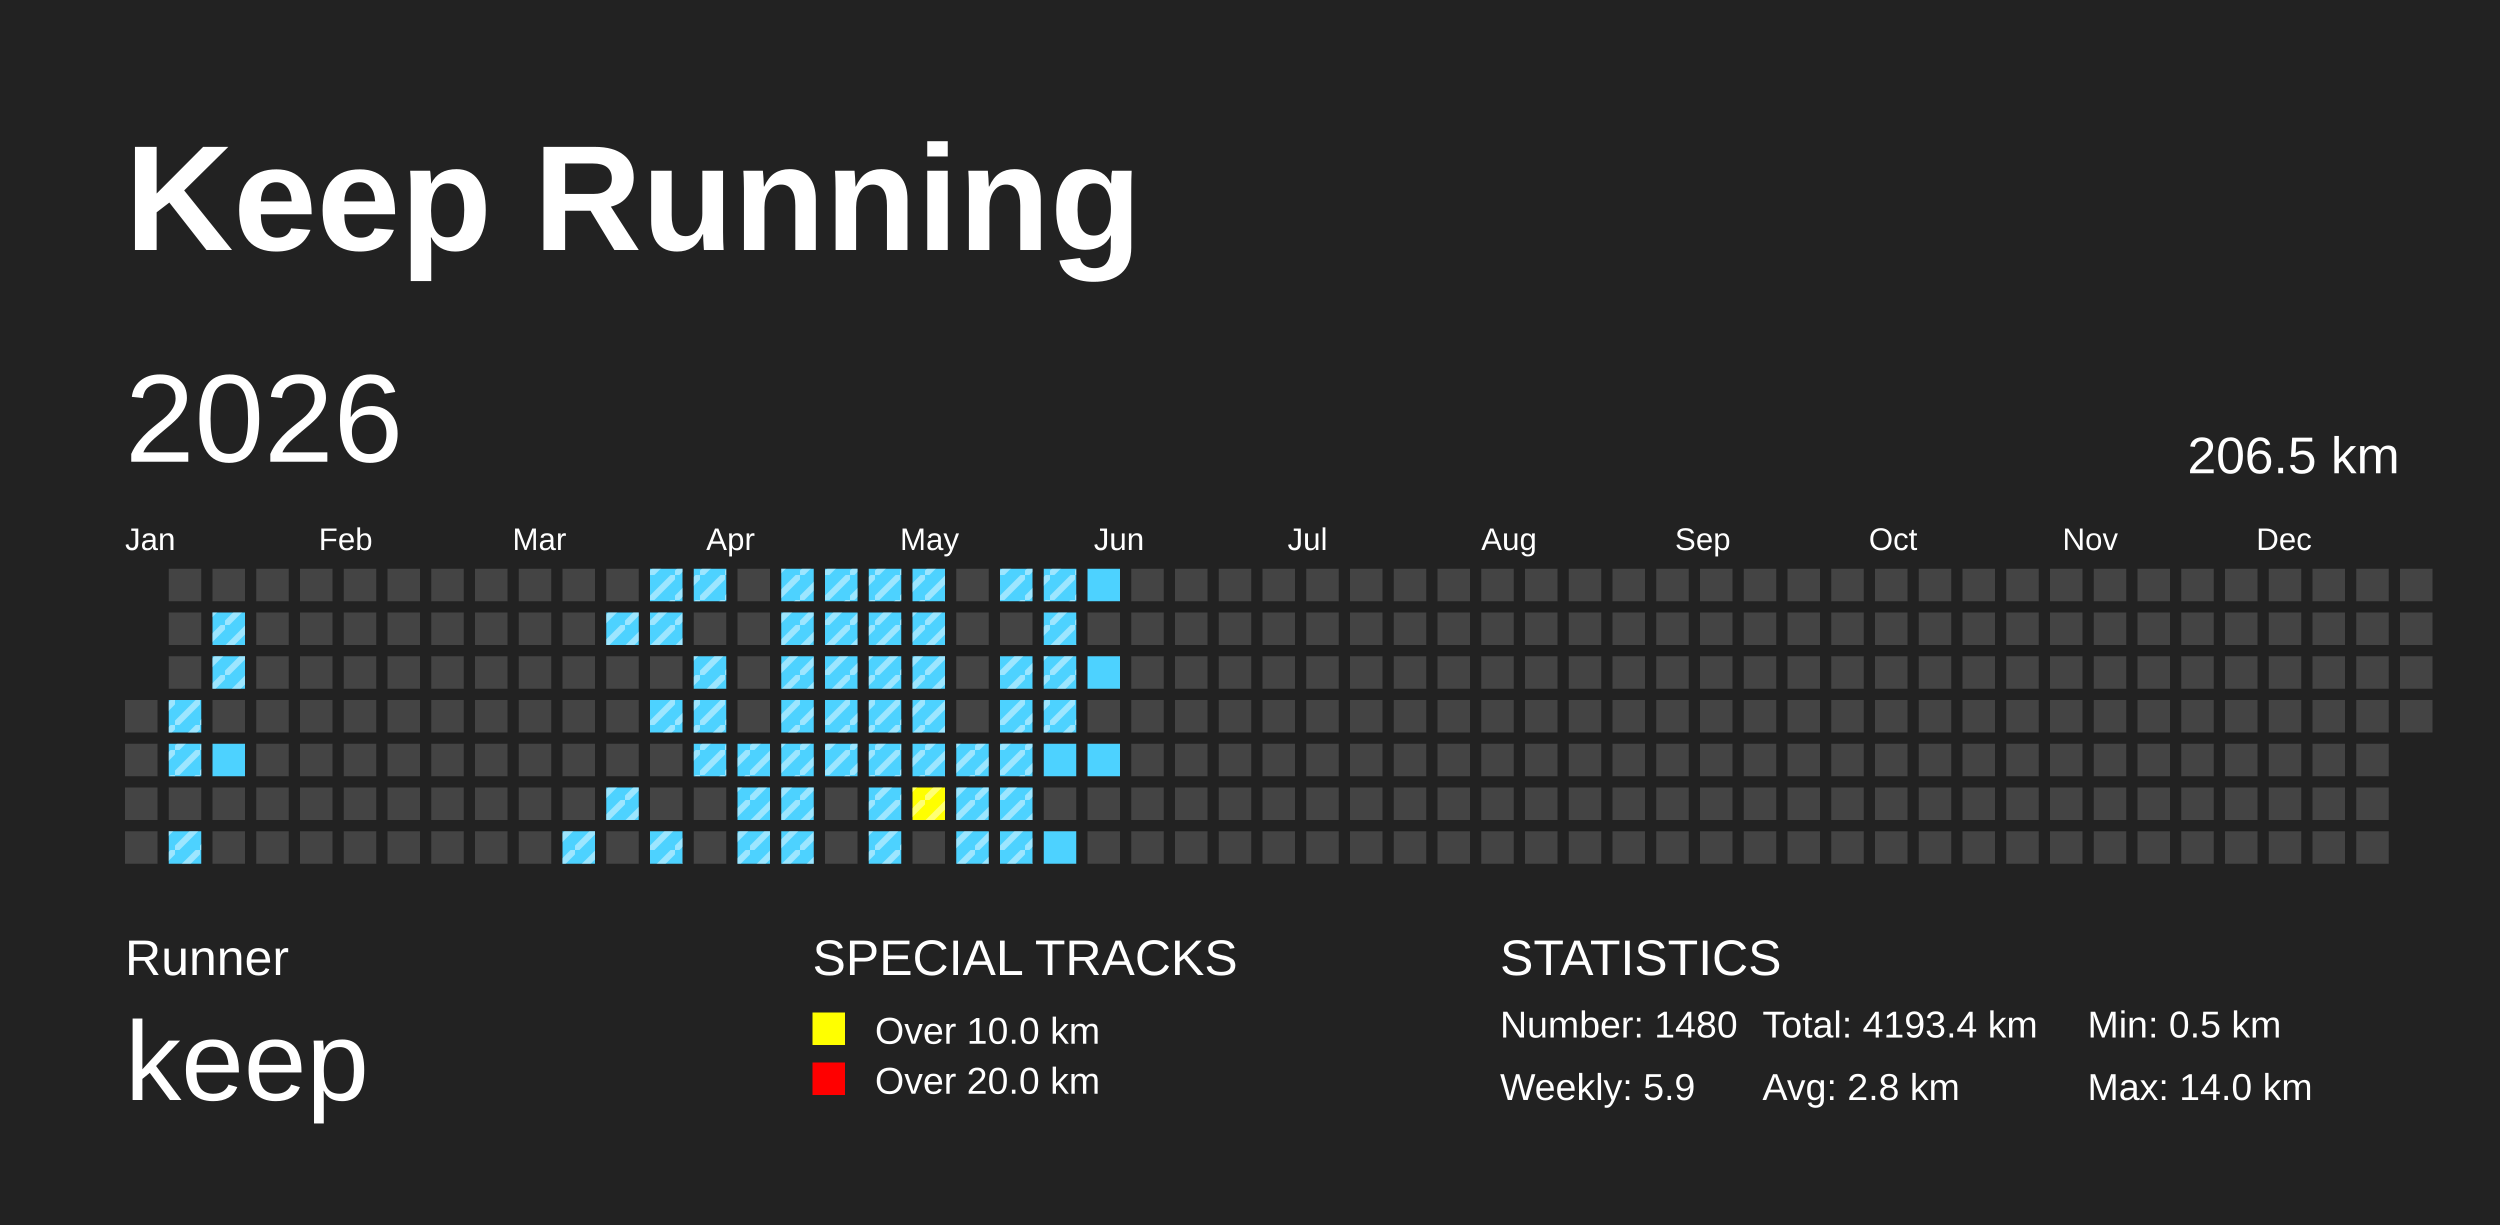
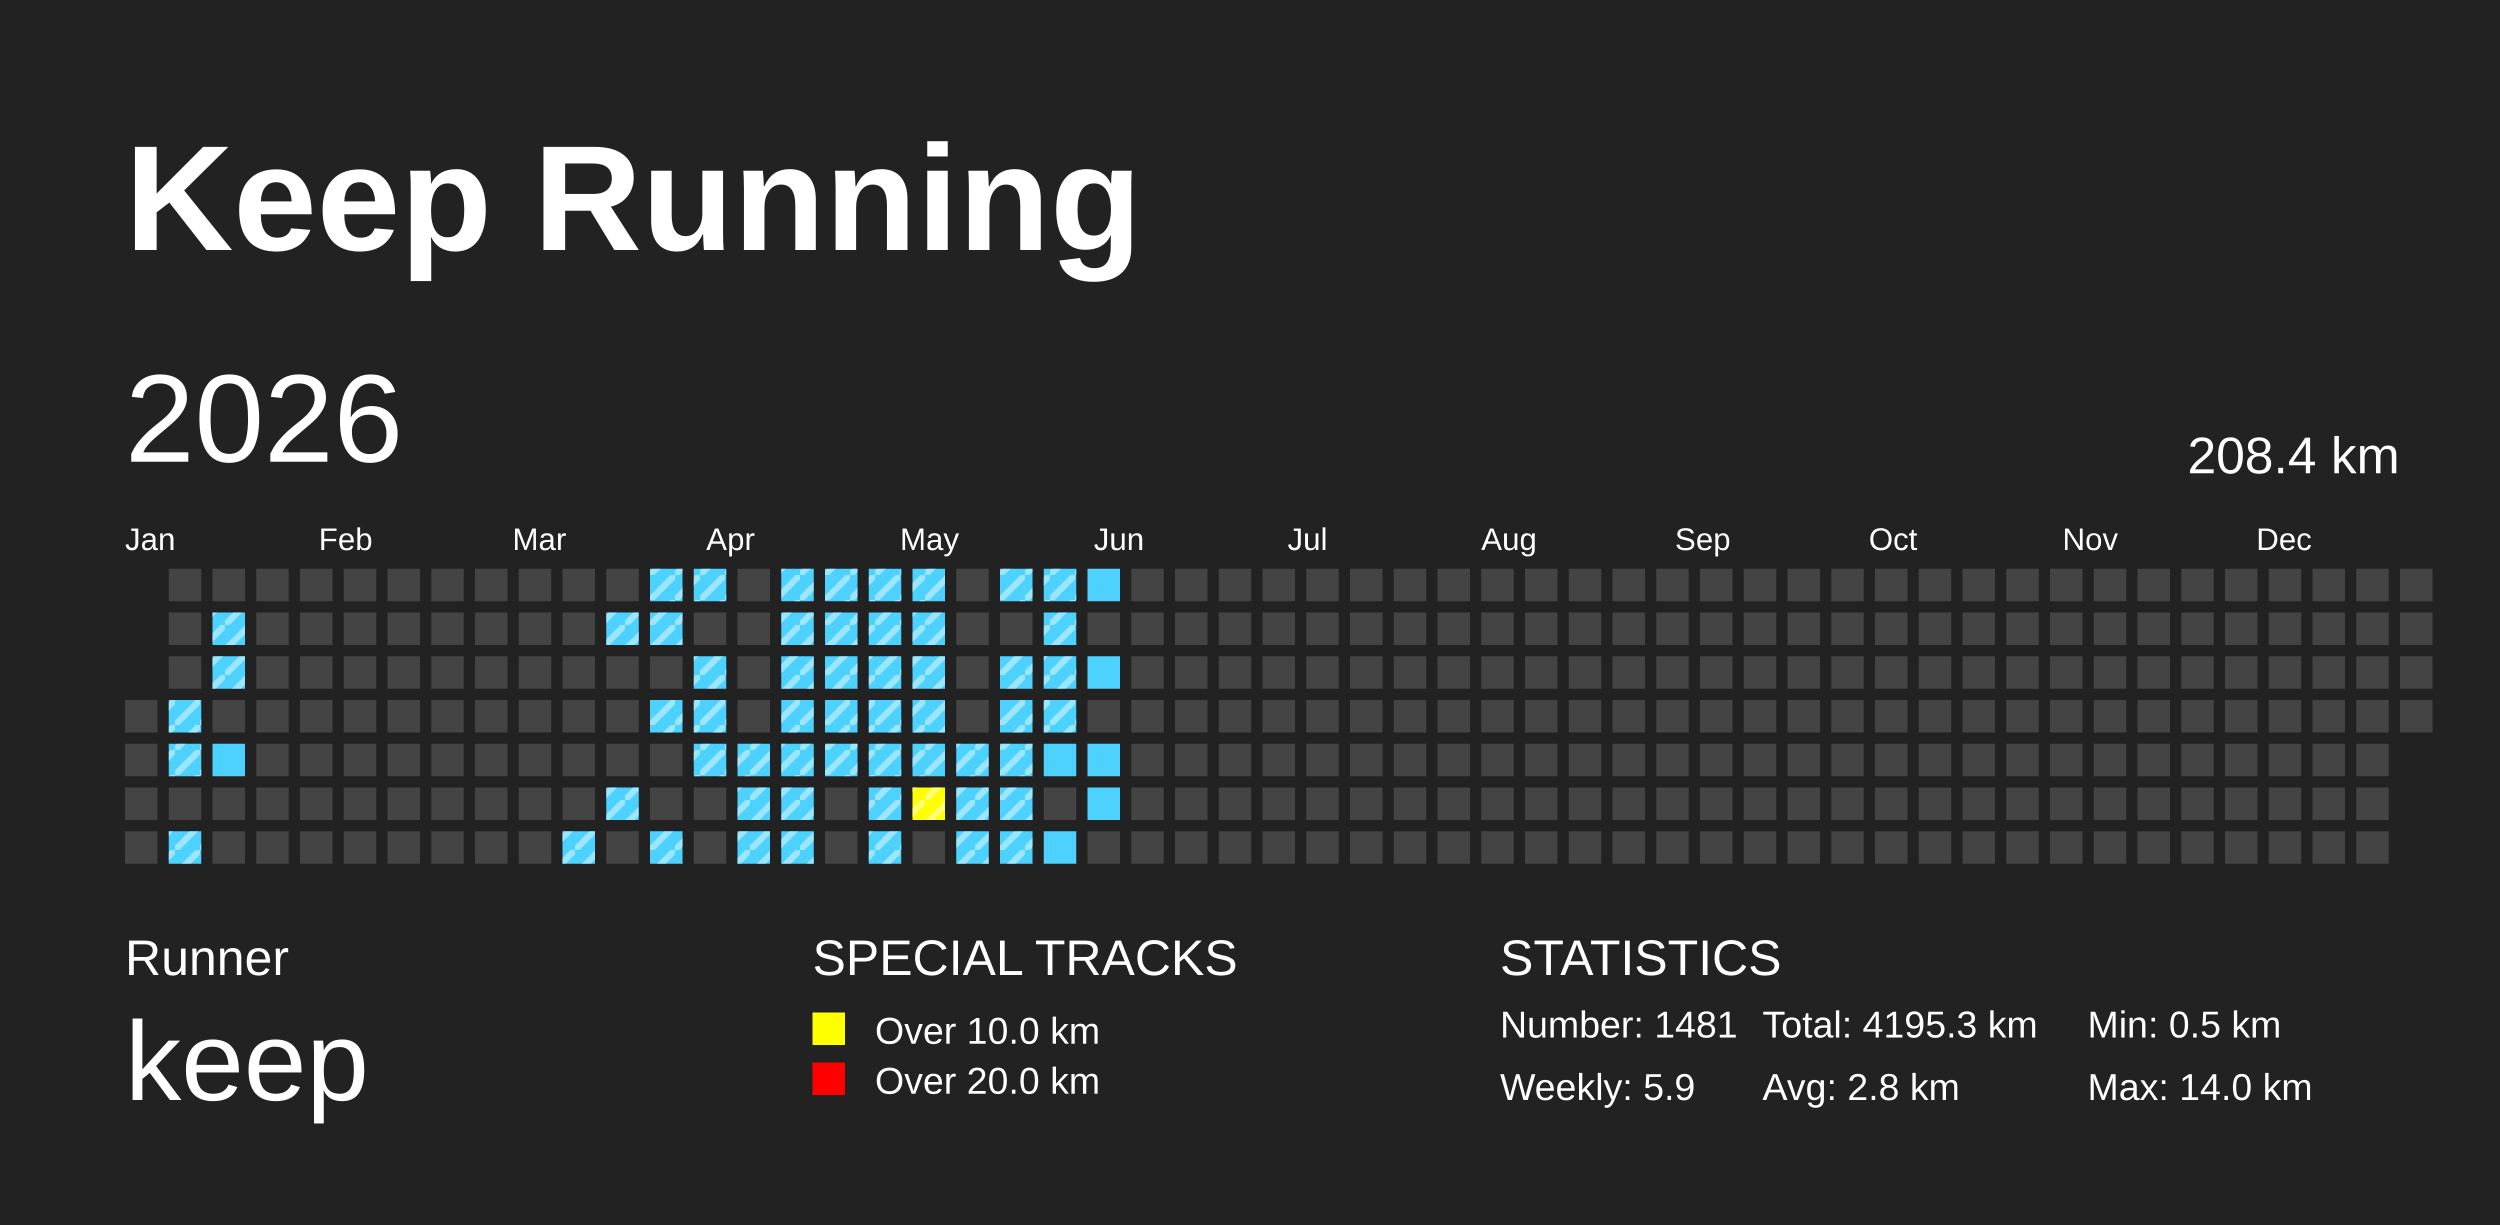
<svg xmlns="http://www.w3.org/2000/svg" baseProfile="full" height="98mm" version="1.1" viewBox="0,0,200,98" width="200mm">
  <defs>
    <pattern height="2" id="indoor-stripe" patternUnits="userSpaceOnUse" width="2">
      <line stroke="white" stroke-opacity="0.45" stroke-width="0.5" x1="0" x2="2" y1="2" y2="0" />
    </pattern>
  </defs>
  <rect fill="#222222" height="98" width="200" x="0" y="0" />
  <text fill="#FFFFFF" style="font-size:12px; font-family:Arial; font-weight:bold;" x="10" y="20">Keep Running</text>
  <text fill="#FFFFFF" style="font-size:4px; font-family:Arial" x="10" y="78">Runner</text>
  <text fill="#FFFFFF" style="font-size:9px; font-family:Arial" x="10" y="88">keep</text>
  <text fill="#FFFFFF" style="font-size:4px; font-family:Arial" x="65" y="78">SPECIAL TRACKS</text>
  <rect fill="yellow" height="2.6" width="2.6" x="65" y="81" />
  <text fill="#FFFFFF" style="font-size:3px; font-family:Arial" x="70" y="83.5">Over 10.0 km</text>
  <rect fill="red" height="2.6" width="2.6" x="65" y="85" />
  <text fill="#FFFFFF" style="font-size:3px; font-family:Arial" x="70" y="87.5">Over 20.0 km</text>
  <text fill="#FFFFFF" style="font-size:4px; font-family:Arial" x="120" y="78">STATISTICS</text>
-   <text fill="#FFFFFF" style="font-size:3px; font-family:Arial" x="120" y="83">Number: 1480</text>
+   <text fill="#FFFFFF" style="font-size:3px; font-family:Arial" x="120" y="83">Number: 1481</text>
  <text fill="#FFFFFF" style="font-size:3px; font-family:Arial" x="120" y="88">Weekly: 5.9</text>
-   <text fill="#FFFFFF" style="font-size:3px; font-family:Arial" x="141" y="83">Total: 4193.4 km</text>
+   <text fill="#FFFFFF" style="font-size:3px; font-family:Arial" x="141" y="83">Total: 4195.3 km</text>
  <text fill="#FFFFFF" style="font-size:3px; font-family:Arial" x="141" y="88">Avg: 2.8 km</text>
  <text fill="#FFFFFF" style="font-size:3px; font-family:Arial" x="167" y="83">Min: 0.5 km</text>
  <text fill="#FFFFFF" style="font-size:3px; font-family:Arial" x="167" y="88">Max: 14.0 km</text>
  <text dominant-baseline="hanging" fill="#FFFFFF" style="font-size:10.0px; font-family:Arial;" x="10" y="30">2026</text>
-   <text dominant-baseline="hanging" fill="#FFFFFF" style="font-size:4.125px; font-family:Arial;" x="175" y="35">206.5 km</text>
+   <text dominant-baseline="hanging" fill="#FFFFFF" style="font-size:4.125px; font-family:Arial;" x="175" y="35">208.4 km</text>
  <text fill="#FFFFFF" style="font-size:2.5px; font-family:Arial" x="10.0" y="44">Jan</text>
  <text fill="#FFFFFF" style="font-size:2.5px; font-family:Arial" x="25.5" y="44">Feb</text>
  <text fill="#FFFFFF" style="font-size:2.5px; font-family:Arial" x="41.0" y="44">Mar</text>
  <text fill="#FFFFFF" style="font-size:2.5px; font-family:Arial" x="56.5" y="44">Apr</text>
  <text fill="#FFFFFF" style="font-size:2.5px; font-family:Arial" x="72.0" y="44">May</text>
  <text fill="#FFFFFF" style="font-size:2.5px; font-family:Arial" x="87.5" y="44">Jun</text>
  <text fill="#FFFFFF" style="font-size:2.5px; font-family:Arial" x="103.0" y="44">Jul</text>
  <text fill="#FFFFFF" style="font-size:2.5px; font-family:Arial" x="118.5" y="44">Aug</text>
  <text fill="#FFFFFF" style="font-size:2.5px; font-family:Arial" x="134.0" y="44">Sep</text>
  <text fill="#FFFFFF" style="font-size:2.5px; font-family:Arial" x="149.5" y="44">Oct</text>
  <text fill="#FFFFFF" style="font-size:2.5px; font-family:Arial" x="165.0" y="44">Nov</text>
  <text fill="#FFFFFF" style="font-size:2.5px; font-family:Arial" x="180.5" y="44">Dec</text>
  <rect fill="#444444" height="2.6" width="2.6" x="10.0" y="56.0" />
  <rect fill="#444444" height="2.6" width="2.6" x="10.0" y="59.5" />
  <rect fill="#444444" height="2.6" width="2.6" x="10.0" y="63.0" />
  <rect fill="#444444" height="2.6" width="2.6" x="10.0" y="66.5" />
  <rect fill="#444444" height="2.6" width="2.6" x="13.5" y="45.5" />
  <rect fill="#444444" height="2.6" width="2.6" x="13.5" y="49.0" />
  <rect fill="#444444" height="2.6" width="2.6" x="13.5" y="52.5" />
  <rect fill="#4DD2FF" height="2.6" width="2.6" x="13.5" y="56.0" />
  <rect fill="url(#indoor-stripe)" height="2.6" style="pointer-events: none;" width="2.6" x="13.5" y="56.0" />
  <rect fill="#4DD2FF" height="2.6" width="2.6" x="13.5" y="59.5" />
  <rect fill="url(#indoor-stripe)" height="2.6" style="pointer-events: none;" width="2.6" x="13.5" y="59.5" />
  <rect fill="#444444" height="2.6" width="2.6" x="13.5" y="63.0" />
  <rect fill="#4DD2FF" height="2.6" width="2.6" x="13.5" y="66.5" />
  <rect fill="url(#indoor-stripe)" height="2.6" style="pointer-events: none;" width="2.6" x="13.5" y="66.5" />
  <rect fill="#444444" height="2.6" width="2.6" x="17.0" y="45.5" />
  <rect fill="#4DD2FF" height="2.6" width="2.6" x="17.0" y="49.0" />
  <rect fill="url(#indoor-stripe)" height="2.6" style="pointer-events: none;" width="2.6" x="17.0" y="49.0" />
  <rect fill="#4DD2FF" height="2.6" width="2.6" x="17.0" y="52.5" />
  <rect fill="url(#indoor-stripe)" height="2.6" style="pointer-events: none;" width="2.6" x="17.0" y="52.5" />
  <rect fill="#444444" height="2.6" width="2.6" x="17.0" y="56.0" />
  <rect fill="#4DD2FF" height="2.6" width="2.6" x="17.0" y="59.5" />
  <rect fill="#444444" height="2.6" width="2.6" x="17.0" y="63.0" />
  <rect fill="#444444" height="2.6" width="2.6" x="17.0" y="66.5" />
  <rect fill="#444444" height="2.6" width="2.6" x="20.5" y="45.5" />
  <rect fill="#444444" height="2.6" width="2.6" x="20.5" y="49.0" />
  <rect fill="#444444" height="2.6" width="2.6" x="20.5" y="52.5" />
  <rect fill="#444444" height="2.6" width="2.6" x="20.5" y="56.0" />
  <rect fill="#444444" height="2.6" width="2.6" x="20.5" y="59.5" />
  <rect fill="#444444" height="2.6" width="2.6" x="20.5" y="63.0" />
  <rect fill="#444444" height="2.6" width="2.6" x="20.5" y="66.5" />
  <rect fill="#444444" height="2.6" width="2.6" x="24.0" y="45.5" />
  <rect fill="#444444" height="2.6" width="2.6" x="24.0" y="49.0" />
  <rect fill="#444444" height="2.6" width="2.6" x="24.0" y="52.5" />
  <rect fill="#444444" height="2.6" width="2.6" x="24.0" y="56.0" />
  <rect fill="#444444" height="2.6" width="2.6" x="24.0" y="59.5" />
  <rect fill="#444444" height="2.6" width="2.6" x="24.0" y="63.0" />
  <rect fill="#444444" height="2.6" width="2.6" x="24.0" y="66.5" />
  <rect fill="#444444" height="2.6" width="2.6" x="27.5" y="45.5" />
  <rect fill="#444444" height="2.6" width="2.6" x="27.5" y="49.0" />
  <rect fill="#444444" height="2.6" width="2.6" x="27.5" y="52.5" />
  <rect fill="#444444" height="2.6" width="2.6" x="27.5" y="56.0" />
  <rect fill="#444444" height="2.6" width="2.6" x="27.5" y="59.5" />
  <rect fill="#444444" height="2.6" width="2.6" x="27.5" y="63.0" />
  <rect fill="#444444" height="2.6" width="2.6" x="27.5" y="66.5" />
  <rect fill="#444444" height="2.6" width="2.6" x="31.0" y="45.5" />
  <rect fill="#444444" height="2.6" width="2.6" x="31.0" y="49.0" />
  <rect fill="#444444" height="2.6" width="2.6" x="31.0" y="52.5" />
  <rect fill="#444444" height="2.6" width="2.6" x="31.0" y="56.0" />
  <rect fill="#444444" height="2.6" width="2.6" x="31.0" y="59.5" />
  <rect fill="#444444" height="2.6" width="2.6" x="31.0" y="63.0" />
  <rect fill="#444444" height="2.6" width="2.6" x="31.0" y="66.5" />
  <rect fill="#444444" height="2.6" width="2.6" x="34.5" y="45.5" />
  <rect fill="#444444" height="2.6" width="2.6" x="34.5" y="49.0" />
  <rect fill="#444444" height="2.6" width="2.6" x="34.5" y="52.5" />
  <rect fill="#444444" height="2.6" width="2.6" x="34.5" y="56.0" />
  <rect fill="#444444" height="2.6" width="2.6" x="34.5" y="59.5" />
  <rect fill="#444444" height="2.6" width="2.6" x="34.5" y="63.0" />
  <rect fill="#444444" height="2.6" width="2.6" x="34.5" y="66.5" />
  <rect fill="#444444" height="2.6" width="2.6" x="38.0" y="45.5" />
  <rect fill="#444444" height="2.6" width="2.6" x="38.0" y="49.0" />
  <rect fill="#444444" height="2.6" width="2.6" x="38.0" y="52.5" />
  <rect fill="#444444" height="2.6" width="2.6" x="38.0" y="56.0" />
  <rect fill="#444444" height="2.6" width="2.6" x="38.0" y="59.5" />
  <rect fill="#444444" height="2.6" width="2.6" x="38.0" y="63.0" />
  <rect fill="#444444" height="2.6" width="2.6" x="38.0" y="66.5" />
  <rect fill="#444444" height="2.6" width="2.6" x="41.5" y="45.5" />
  <rect fill="#444444" height="2.6" width="2.6" x="41.5" y="49.0" />
  <rect fill="#444444" height="2.6" width="2.6" x="41.5" y="52.5" />
  <rect fill="#444444" height="2.6" width="2.6" x="41.5" y="56.0" />
  <rect fill="#444444" height="2.6" width="2.6" x="41.5" y="59.5" />
  <rect fill="#444444" height="2.6" width="2.6" x="41.5" y="63.0" />
  <rect fill="#444444" height="2.6" width="2.6" x="41.5" y="66.5" />
  <rect fill="#444444" height="2.6" width="2.6" x="45.0" y="45.5" />
  <rect fill="#444444" height="2.6" width="2.6" x="45.0" y="49.0" />
  <rect fill="#444444" height="2.6" width="2.6" x="45.0" y="52.5" />
  <rect fill="#444444" height="2.6" width="2.6" x="45.0" y="56.0" />
  <rect fill="#444444" height="2.6" width="2.6" x="45.0" y="59.5" />
  <rect fill="#444444" height="2.6" width="2.6" x="45.0" y="63.0" />
  <rect fill="#4DD2FF" height="2.6" width="2.6" x="45.0" y="66.5" />
  <rect fill="url(#indoor-stripe)" height="2.6" style="pointer-events: none;" width="2.6" x="45.0" y="66.5" />
  <rect fill="#444444" height="2.6" width="2.6" x="48.5" y="45.5" />
  <rect fill="#4DD2FF" height="2.6" width="2.6" x="48.5" y="49.0" />
  <rect fill="url(#indoor-stripe)" height="2.6" style="pointer-events: none;" width="2.6" x="48.5" y="49.0" />
  <rect fill="#444444" height="2.6" width="2.6" x="48.5" y="52.5" />
  <rect fill="#444444" height="2.6" width="2.6" x="48.5" y="56.0" />
  <rect fill="#444444" height="2.6" width="2.6" x="48.5" y="59.5" />
  <rect fill="#4DD2FF" height="2.6" width="2.6" x="48.5" y="63.0" />
  <rect fill="url(#indoor-stripe)" height="2.6" style="pointer-events: none;" width="2.6" x="48.5" y="63.0" />
  <rect fill="#444444" height="2.6" width="2.6" x="48.5" y="66.5" />
  <rect fill="#4DD2FF" height="2.6" width="2.6" x="52.0" y="45.5" />
  <rect fill="url(#indoor-stripe)" height="2.6" style="pointer-events: none;" width="2.6" x="52.0" y="45.5" />
  <rect fill="#4DD2FF" height="2.6" width="2.6" x="52.0" y="49.0" />
  <rect fill="url(#indoor-stripe)" height="2.6" style="pointer-events: none;" width="2.6" x="52.0" y="49.0" />
  <rect fill="#444444" height="2.6" width="2.6" x="52.0" y="52.5" />
  <rect fill="#4DD2FF" height="2.6" width="2.6" x="52.0" y="56.0" />
  <rect fill="url(#indoor-stripe)" height="2.6" style="pointer-events: none;" width="2.6" x="52.0" y="56.0" />
  <rect fill="#444444" height="2.6" width="2.6" x="52.0" y="59.5" />
  <rect fill="#444444" height="2.6" width="2.6" x="52.0" y="63.0" />
  <rect fill="#4DD2FF" height="2.6" width="2.6" x="52.0" y="66.5" />
  <rect fill="url(#indoor-stripe)" height="2.6" style="pointer-events: none;" width="2.6" x="52.0" y="66.5" />
  <rect fill="#4DD2FF" height="2.6" width="2.6" x="55.5" y="45.5" />
  <rect fill="url(#indoor-stripe)" height="2.6" style="pointer-events: none;" width="2.6" x="55.5" y="45.5" />
  <rect fill="#444444" height="2.6" width="2.6" x="55.5" y="49.0" />
  <rect fill="#4DD2FF" height="2.6" width="2.6" x="55.5" y="52.5" />
  <rect fill="url(#indoor-stripe)" height="2.6" style="pointer-events: none;" width="2.6" x="55.5" y="52.5" />
  <rect fill="#4DD2FF" height="2.6" width="2.6" x="55.5" y="56.0" />
  <rect fill="url(#indoor-stripe)" height="2.6" style="pointer-events: none;" width="2.6" x="55.5" y="56.0" />
  <rect fill="#4DD2FF" height="2.6" width="2.6" x="55.5" y="59.5" />
  <rect fill="url(#indoor-stripe)" height="2.6" style="pointer-events: none;" width="2.6" x="55.5" y="59.5" />
  <rect fill="#444444" height="2.6" width="2.6" x="55.5" y="63.0" />
  <rect fill="#444444" height="2.6" width="2.6" x="55.5" y="66.5" />
  <rect fill="#444444" height="2.6" width="2.6" x="59.0" y="45.5" />
  <rect fill="#444444" height="2.6" width="2.6" x="59.0" y="49.0" />
  <rect fill="#444444" height="2.6" width="2.6" x="59.0" y="52.5" />
  <rect fill="#444444" height="2.6" width="2.6" x="59.0" y="56.0" />
  <rect fill="#4DD2FF" height="2.6" width="2.6" x="59.0" y="59.5" />
  <rect fill="url(#indoor-stripe)" height="2.6" style="pointer-events: none;" width="2.6" x="59.0" y="59.5" />
  <rect fill="#4DD2FF" height="2.6" width="2.6" x="59.0" y="63.0" />
  <rect fill="url(#indoor-stripe)" height="2.6" style="pointer-events: none;" width="2.6" x="59.0" y="63.0" />
  <rect fill="#4DD2FF" height="2.6" width="2.6" x="59.0" y="66.5" />
  <rect fill="url(#indoor-stripe)" height="2.6" style="pointer-events: none;" width="2.6" x="59.0" y="66.5" />
  <rect fill="#4DD2FF" height="2.6" width="2.6" x="62.5" y="45.5" />
  <rect fill="url(#indoor-stripe)" height="2.6" style="pointer-events: none;" width="2.6" x="62.5" y="45.5" />
  <rect fill="#4DD2FF" height="2.6" width="2.6" x="62.5" y="49.0" />
  <rect fill="url(#indoor-stripe)" height="2.6" style="pointer-events: none;" width="2.6" x="62.5" y="49.0" />
  <rect fill="#4DD2FF" height="2.6" width="2.6" x="62.5" y="52.5" />
  <rect fill="url(#indoor-stripe)" height="2.6" style="pointer-events: none;" width="2.6" x="62.5" y="52.5" />
  <rect fill="#4DD2FF" height="2.6" width="2.6" x="62.5" y="56.0" />
  <rect fill="url(#indoor-stripe)" height="2.6" style="pointer-events: none;" width="2.6" x="62.5" y="56.0" />
  <rect fill="#4DD2FF" height="2.6" width="2.6" x="62.5" y="59.5" />
  <rect fill="url(#indoor-stripe)" height="2.6" style="pointer-events: none;" width="2.6" x="62.5" y="59.5" />
  <rect fill="#4DD2FF" height="2.6" width="2.6" x="62.5" y="63.0" />
  <rect fill="url(#indoor-stripe)" height="2.6" style="pointer-events: none;" width="2.6" x="62.5" y="63.0" />
  <rect fill="#4DD2FF" height="2.6" width="2.6" x="62.5" y="66.5" />
  <rect fill="url(#indoor-stripe)" height="2.6" style="pointer-events: none;" width="2.6" x="62.5" y="66.5" />
  <rect fill="#4DD2FF" height="2.6" width="2.6" x="66.0" y="45.5" />
  <rect fill="url(#indoor-stripe)" height="2.6" style="pointer-events: none;" width="2.6" x="66.0" y="45.5" />
  <rect fill="#4DD2FF" height="2.6" width="2.6" x="66.0" y="49.0" />
  <rect fill="url(#indoor-stripe)" height="2.6" style="pointer-events: none;" width="2.6" x="66.0" y="49.0" />
  <rect fill="#4DD2FF" height="2.6" width="2.6" x="66.0" y="52.5" />
  <rect fill="url(#indoor-stripe)" height="2.6" style="pointer-events: none;" width="2.6" x="66.0" y="52.5" />
  <rect fill="#4DD2FF" height="2.6" width="2.6" x="66.0" y="56.0" />
  <rect fill="url(#indoor-stripe)" height="2.6" style="pointer-events: none;" width="2.6" x="66.0" y="56.0" />
  <rect fill="#4DD2FF" height="2.6" width="2.6" x="66.0" y="59.5" />
  <rect fill="url(#indoor-stripe)" height="2.6" style="pointer-events: none;" width="2.6" x="66.0" y="59.5" />
  <rect fill="#444444" height="2.6" width="2.6" x="66.0" y="63.0" />
  <rect fill="#444444" height="2.6" width="2.6" x="66.0" y="66.5" />
  <rect fill="#4DD2FF" height="2.6" width="2.6" x="69.5" y="45.5" />
  <rect fill="url(#indoor-stripe)" height="2.6" style="pointer-events: none;" width="2.6" x="69.5" y="45.5" />
  <rect fill="#4DD2FF" height="2.6" width="2.6" x="69.5" y="49.0" />
  <rect fill="url(#indoor-stripe)" height="2.6" style="pointer-events: none;" width="2.6" x="69.5" y="49.0" />
  <rect fill="#4DD2FF" height="2.6" width="2.6" x="69.5" y="52.5" />
  <rect fill="url(#indoor-stripe)" height="2.6" style="pointer-events: none;" width="2.6" x="69.5" y="52.5" />
  <rect fill="#4DD2FF" height="2.6" width="2.6" x="69.5" y="56.0" />
  <rect fill="url(#indoor-stripe)" height="2.6" style="pointer-events: none;" width="2.6" x="69.5" y="56.0" />
  <rect fill="#4DD2FF" height="2.6" width="2.6" x="69.5" y="59.5" />
  <rect fill="url(#indoor-stripe)" height="2.6" style="pointer-events: none;" width="2.6" x="69.5" y="59.5" />
  <rect fill="#4DD2FF" height="2.6" width="2.6" x="69.5" y="63.0" />
  <rect fill="url(#indoor-stripe)" height="2.6" style="pointer-events: none;" width="2.6" x="69.5" y="63.0" />
  <rect fill="#4DD2FF" height="2.6" width="2.6" x="69.5" y="66.5" />
  <rect fill="url(#indoor-stripe)" height="2.6" style="pointer-events: none;" width="2.6" x="69.5" y="66.5" />
  <rect fill="#4DD2FF" height="2.6" width="2.6" x="73.0" y="45.5" />
  <rect fill="url(#indoor-stripe)" height="2.6" style="pointer-events: none;" width="2.6" x="73.0" y="45.5" />
  <rect fill="#4DD2FF" height="2.6" width="2.6" x="73.0" y="49.0" />
  <rect fill="url(#indoor-stripe)" height="2.6" style="pointer-events: none;" width="2.6" x="73.0" y="49.0" />
  <rect fill="#4DD2FF" height="2.6" width="2.6" x="73.0" y="52.5" />
  <rect fill="url(#indoor-stripe)" height="2.6" style="pointer-events: none;" width="2.6" x="73.0" y="52.5" />
  <rect fill="#4DD2FF" height="2.6" width="2.6" x="73.0" y="56.0" />
  <rect fill="url(#indoor-stripe)" height="2.6" style="pointer-events: none;" width="2.6" x="73.0" y="56.0" />
  <rect fill="#4DD2FF" height="2.6" width="2.6" x="73.0" y="59.5" />
  <rect fill="url(#indoor-stripe)" height="2.6" style="pointer-events: none;" width="2.6" x="73.0" y="59.5" />
  <rect fill="yellow" height="2.6" width="2.6" x="73.0" y="63.0" />
  <rect fill="url(#indoor-stripe)" height="2.6" style="pointer-events: none;" width="2.6" x="73.0" y="63.0" />
  <rect fill="#444444" height="2.6" width="2.6" x="73.0" y="66.5" />
  <rect fill="#444444" height="2.6" width="2.6" x="76.5" y="45.5" />
  <rect fill="#444444" height="2.6" width="2.6" x="76.5" y="49.0" />
  <rect fill="#444444" height="2.6" width="2.6" x="76.5" y="52.5" />
  <rect fill="#444444" height="2.6" width="2.6" x="76.5" y="56.0" />
  <rect fill="#4DD2FF" height="2.6" width="2.6" x="76.5" y="59.5" />
  <rect fill="url(#indoor-stripe)" height="2.6" style="pointer-events: none;" width="2.6" x="76.5" y="59.5" />
  <rect fill="#4DD2FF" height="2.6" width="2.6" x="76.5" y="63.0" />
  <rect fill="url(#indoor-stripe)" height="2.6" style="pointer-events: none;" width="2.6" x="76.5" y="63.0" />
  <rect fill="#4DD2FF" height="2.6" width="2.6" x="76.5" y="66.5" />
  <rect fill="url(#indoor-stripe)" height="2.6" style="pointer-events: none;" width="2.6" x="76.5" y="66.5" />
  <rect fill="#4DD2FF" height="2.6" width="2.6" x="80.0" y="45.5" />
  <rect fill="url(#indoor-stripe)" height="2.6" style="pointer-events: none;" width="2.6" x="80.0" y="45.5" />
  <rect fill="#444444" height="2.6" width="2.6" x="80.0" y="49.0" />
  <rect fill="#4DD2FF" height="2.6" width="2.6" x="80.0" y="52.5" />
  <rect fill="url(#indoor-stripe)" height="2.6" style="pointer-events: none;" width="2.6" x="80.0" y="52.5" />
  <rect fill="#4DD2FF" height="2.6" width="2.6" x="80.0" y="56.0" />
  <rect fill="url(#indoor-stripe)" height="2.6" style="pointer-events: none;" width="2.6" x="80.0" y="56.0" />
  <rect fill="#4DD2FF" height="2.6" width="2.6" x="80.0" y="59.5" />
  <rect fill="url(#indoor-stripe)" height="2.6" style="pointer-events: none;" width="2.6" x="80.0" y="59.5" />
  <rect fill="#4DD2FF" height="2.6" width="2.6" x="80.0" y="63.0" />
  <rect fill="url(#indoor-stripe)" height="2.6" style="pointer-events: none;" width="2.6" x="80.0" y="63.0" />
  <rect fill="#4DD2FF" height="2.6" width="2.6" x="80.0" y="66.5" />
  <rect fill="url(#indoor-stripe)" height="2.6" style="pointer-events: none;" width="2.6" x="80.0" y="66.5" />
  <rect fill="#4DD2FF" height="2.6" width="2.6" x="83.5" y="45.5" />
  <rect fill="url(#indoor-stripe)" height="2.6" style="pointer-events: none;" width="2.6" x="83.5" y="45.5" />
  <rect fill="#4DD2FF" height="2.6" width="2.6" x="83.5" y="49.0" />
  <rect fill="url(#indoor-stripe)" height="2.6" style="pointer-events: none;" width="2.6" x="83.5" y="49.0" />
  <rect fill="#4DD2FF" height="2.6" width="2.6" x="83.5" y="52.5" />
  <rect fill="url(#indoor-stripe)" height="2.6" style="pointer-events: none;" width="2.6" x="83.5" y="52.5" />
  <rect fill="#4DD2FF" height="2.6" width="2.6" x="83.5" y="56.0" />
  <rect fill="url(#indoor-stripe)" height="2.6" style="pointer-events: none;" width="2.6" x="83.5" y="56.0" />
  <rect fill="#4DD2FF" height="2.6" width="2.6" x="83.5" y="59.5" />
  <rect fill="#444444" height="2.6" width="2.6" x="83.5" y="63.0" />
  <rect fill="#4DD2FF" height="2.6" width="2.6" x="83.5" y="66.5" />
  <rect fill="#4DD2FF" height="2.6" width="2.6" x="87.0" y="45.5" />
  <rect fill="#444444" height="2.6" width="2.6" x="87.0" y="49.0" />
  <rect fill="#4DD2FF" height="2.6" width="2.6" x="87.0" y="52.5" />
  <rect fill="#444444" height="2.6" width="2.6" x="87.0" y="56.0" />
  <rect fill="#4DD2FF" height="2.6" width="2.6" x="87.0" y="59.5" />
-   <rect fill="#444444" height="2.6" width="2.6" x="87.0" y="63.0" />
+   <rect fill="#4DD2FF" height="2.6" width="2.6" x="87.0" y="63.0" />
  <rect fill="#444444" height="2.6" width="2.6" x="87.0" y="66.5" />
  <rect fill="#444444" height="2.6" width="2.6" x="90.5" y="45.5" />
  <rect fill="#444444" height="2.6" width="2.6" x="90.5" y="49.0" />
  <rect fill="#444444" height="2.6" width="2.6" x="90.5" y="52.5" />
  <rect fill="#444444" height="2.6" width="2.6" x="90.5" y="56.0" />
  <rect fill="#444444" height="2.6" width="2.6" x="90.5" y="59.5" />
  <rect fill="#444444" height="2.6" width="2.6" x="90.5" y="63.0" />
  <rect fill="#444444" height="2.6" width="2.6" x="90.5" y="66.5" />
  <rect fill="#444444" height="2.6" width="2.6" x="94.0" y="45.5" />
  <rect fill="#444444" height="2.6" width="2.6" x="94.0" y="49.0" />
  <rect fill="#444444" height="2.6" width="2.6" x="94.0" y="52.5" />
  <rect fill="#444444" height="2.6" width="2.6" x="94.0" y="56.0" />
  <rect fill="#444444" height="2.6" width="2.6" x="94.0" y="59.5" />
  <rect fill="#444444" height="2.6" width="2.6" x="94.0" y="63.0" />
  <rect fill="#444444" height="2.6" width="2.6" x="94.0" y="66.5" />
  <rect fill="#444444" height="2.6" width="2.6" x="97.5" y="45.5" />
  <rect fill="#444444" height="2.6" width="2.6" x="97.5" y="49.0" />
  <rect fill="#444444" height="2.6" width="2.6" x="97.5" y="52.5" />
  <rect fill="#444444" height="2.6" width="2.6" x="97.5" y="56.0" />
  <rect fill="#444444" height="2.6" width="2.6" x="97.5" y="59.5" />
  <rect fill="#444444" height="2.6" width="2.6" x="97.5" y="63.0" />
  <rect fill="#444444" height="2.6" width="2.6" x="97.5" y="66.5" />
  <rect fill="#444444" height="2.6" width="2.6" x="101.0" y="45.5" />
  <rect fill="#444444" height="2.6" width="2.6" x="101.0" y="49.0" />
  <rect fill="#444444" height="2.6" width="2.6" x="101.0" y="52.5" />
  <rect fill="#444444" height="2.6" width="2.6" x="101.0" y="56.0" />
  <rect fill="#444444" height="2.6" width="2.6" x="101.0" y="59.5" />
  <rect fill="#444444" height="2.6" width="2.6" x="101.0" y="63.0" />
  <rect fill="#444444" height="2.6" width="2.6" x="101.0" y="66.5" />
  <rect fill="#444444" height="2.6" width="2.6" x="104.5" y="45.5" />
  <rect fill="#444444" height="2.6" width="2.6" x="104.5" y="49.0" />
  <rect fill="#444444" height="2.6" width="2.6" x="104.5" y="52.5" />
  <rect fill="#444444" height="2.6" width="2.6" x="104.5" y="56.0" />
  <rect fill="#444444" height="2.6" width="2.6" x="104.5" y="59.5" />
  <rect fill="#444444" height="2.6" width="2.6" x="104.5" y="63.0" />
  <rect fill="#444444" height="2.6" width="2.6" x="104.5" y="66.5" />
  <rect fill="#444444" height="2.6" width="2.6" x="108.0" y="45.5" />
  <rect fill="#444444" height="2.6" width="2.6" x="108.0" y="49.0" />
  <rect fill="#444444" height="2.6" width="2.6" x="108.0" y="52.5" />
  <rect fill="#444444" height="2.6" width="2.6" x="108.0" y="56.0" />
  <rect fill="#444444" height="2.6" width="2.6" x="108.0" y="59.5" />
  <rect fill="#444444" height="2.6" width="2.6" x="108.0" y="63.0" />
  <rect fill="#444444" height="2.6" width="2.6" x="108.0" y="66.5" />
  <rect fill="#444444" height="2.6" width="2.6" x="111.5" y="45.5" />
  <rect fill="#444444" height="2.6" width="2.6" x="111.5" y="49.0" />
  <rect fill="#444444" height="2.6" width="2.6" x="111.5" y="52.5" />
  <rect fill="#444444" height="2.6" width="2.6" x="111.5" y="56.0" />
  <rect fill="#444444" height="2.6" width="2.6" x="111.5" y="59.5" />
  <rect fill="#444444" height="2.6" width="2.6" x="111.5" y="63.0" />
  <rect fill="#444444" height="2.6" width="2.6" x="111.5" y="66.5" />
  <rect fill="#444444" height="2.6" width="2.6" x="115.0" y="45.5" />
  <rect fill="#444444" height="2.6" width="2.6" x="115.0" y="49.0" />
  <rect fill="#444444" height="2.6" width="2.6" x="115.0" y="52.5" />
  <rect fill="#444444" height="2.6" width="2.6" x="115.0" y="56.0" />
  <rect fill="#444444" height="2.6" width="2.6" x="115.0" y="59.5" />
  <rect fill="#444444" height="2.6" width="2.6" x="115.0" y="63.0" />
  <rect fill="#444444" height="2.6" width="2.6" x="115.0" y="66.5" />
  <rect fill="#444444" height="2.6" width="2.6" x="118.5" y="45.5" />
  <rect fill="#444444" height="2.6" width="2.6" x="118.5" y="49.0" />
  <rect fill="#444444" height="2.6" width="2.6" x="118.5" y="52.5" />
  <rect fill="#444444" height="2.6" width="2.6" x="118.5" y="56.0" />
  <rect fill="#444444" height="2.6" width="2.6" x="118.5" y="59.5" />
  <rect fill="#444444" height="2.6" width="2.6" x="118.5" y="63.0" />
  <rect fill="#444444" height="2.6" width="2.6" x="118.5" y="66.5" />
  <rect fill="#444444" height="2.6" width="2.6" x="122.0" y="45.5" />
  <rect fill="#444444" height="2.6" width="2.6" x="122.0" y="49.0" />
  <rect fill="#444444" height="2.6" width="2.6" x="122.0" y="52.5" />
  <rect fill="#444444" height="2.6" width="2.6" x="122.0" y="56.0" />
  <rect fill="#444444" height="2.6" width="2.6" x="122.0" y="59.5" />
  <rect fill="#444444" height="2.6" width="2.6" x="122.0" y="63.0" />
  <rect fill="#444444" height="2.6" width="2.6" x="122.0" y="66.5" />
  <rect fill="#444444" height="2.6" width="2.6" x="125.5" y="45.5" />
  <rect fill="#444444" height="2.6" width="2.6" x="125.5" y="49.0" />
  <rect fill="#444444" height="2.6" width="2.6" x="125.5" y="52.5" />
  <rect fill="#444444" height="2.6" width="2.6" x="125.5" y="56.0" />
  <rect fill="#444444" height="2.6" width="2.6" x="125.5" y="59.5" />
  <rect fill="#444444" height="2.6" width="2.6" x="125.5" y="63.0" />
  <rect fill="#444444" height="2.6" width="2.6" x="125.5" y="66.5" />
  <rect fill="#444444" height="2.6" width="2.6" x="129.0" y="45.5" />
  <rect fill="#444444" height="2.6" width="2.6" x="129.0" y="49.0" />
  <rect fill="#444444" height="2.6" width="2.6" x="129.0" y="52.5" />
  <rect fill="#444444" height="2.6" width="2.6" x="129.0" y="56.0" />
  <rect fill="#444444" height="2.6" width="2.6" x="129.0" y="59.5" />
  <rect fill="#444444" height="2.6" width="2.6" x="129.0" y="63.0" />
  <rect fill="#444444" height="2.6" width="2.6" x="129.0" y="66.5" />
  <rect fill="#444444" height="2.6" width="2.6" x="132.5" y="45.5" />
  <rect fill="#444444" height="2.6" width="2.6" x="132.5" y="49.0" />
  <rect fill="#444444" height="2.6" width="2.6" x="132.5" y="52.5" />
  <rect fill="#444444" height="2.6" width="2.6" x="132.5" y="56.0" />
  <rect fill="#444444" height="2.6" width="2.6" x="132.5" y="59.5" />
  <rect fill="#444444" height="2.6" width="2.6" x="132.5" y="63.0" />
  <rect fill="#444444" height="2.6" width="2.6" x="132.5" y="66.5" />
  <rect fill="#444444" height="2.6" width="2.6" x="136.0" y="45.5" />
  <rect fill="#444444" height="2.6" width="2.6" x="136.0" y="49.0" />
  <rect fill="#444444" height="2.6" width="2.6" x="136.0" y="52.5" />
  <rect fill="#444444" height="2.6" width="2.6" x="136.0" y="56.0" />
  <rect fill="#444444" height="2.6" width="2.6" x="136.0" y="59.5" />
  <rect fill="#444444" height="2.6" width="2.6" x="136.0" y="63.0" />
  <rect fill="#444444" height="2.6" width="2.6" x="136.0" y="66.5" />
  <rect fill="#444444" height="2.6" width="2.6" x="139.5" y="45.5" />
  <rect fill="#444444" height="2.6" width="2.6" x="139.5" y="49.0" />
  <rect fill="#444444" height="2.6" width="2.6" x="139.5" y="52.5" />
  <rect fill="#444444" height="2.6" width="2.6" x="139.5" y="56.0" />
  <rect fill="#444444" height="2.6" width="2.6" x="139.5" y="59.5" />
  <rect fill="#444444" height="2.6" width="2.6" x="139.5" y="63.0" />
  <rect fill="#444444" height="2.6" width="2.6" x="139.5" y="66.5" />
  <rect fill="#444444" height="2.6" width="2.6" x="143.0" y="45.5" />
  <rect fill="#444444" height="2.6" width="2.6" x="143.0" y="49.0" />
  <rect fill="#444444" height="2.6" width="2.6" x="143.0" y="52.5" />
  <rect fill="#444444" height="2.6" width="2.6" x="143.0" y="56.0" />
  <rect fill="#444444" height="2.6" width="2.6" x="143.0" y="59.5" />
  <rect fill="#444444" height="2.6" width="2.6" x="143.0" y="63.0" />
  <rect fill="#444444" height="2.6" width="2.6" x="143.0" y="66.5" />
  <rect fill="#444444" height="2.6" width="2.6" x="146.5" y="45.5" />
  <rect fill="#444444" height="2.6" width="2.6" x="146.5" y="49.0" />
  <rect fill="#444444" height="2.6" width="2.6" x="146.5" y="52.5" />
  <rect fill="#444444" height="2.6" width="2.6" x="146.5" y="56.0" />
  <rect fill="#444444" height="2.6" width="2.6" x="146.5" y="59.5" />
  <rect fill="#444444" height="2.6" width="2.6" x="146.5" y="63.0" />
  <rect fill="#444444" height="2.6" width="2.6" x="146.5" y="66.5" />
  <rect fill="#444444" height="2.6" width="2.6" x="150.0" y="45.5" />
  <rect fill="#444444" height="2.6" width="2.6" x="150.0" y="49.0" />
  <rect fill="#444444" height="2.6" width="2.6" x="150.0" y="52.5" />
  <rect fill="#444444" height="2.6" width="2.6" x="150.0" y="56.0" />
  <rect fill="#444444" height="2.6" width="2.6" x="150.0" y="59.5" />
  <rect fill="#444444" height="2.6" width="2.6" x="150.0" y="63.0" />
  <rect fill="#444444" height="2.6" width="2.6" x="150.0" y="66.5" />
  <rect fill="#444444" height="2.6" width="2.6" x="153.5" y="45.5" />
  <rect fill="#444444" height="2.6" width="2.6" x="153.5" y="49.0" />
  <rect fill="#444444" height="2.6" width="2.6" x="153.5" y="52.5" />
  <rect fill="#444444" height="2.6" width="2.6" x="153.5" y="56.0" />
  <rect fill="#444444" height="2.6" width="2.6" x="153.5" y="59.5" />
  <rect fill="#444444" height="2.6" width="2.6" x="153.5" y="63.0" />
  <rect fill="#444444" height="2.6" width="2.6" x="153.5" y="66.5" />
  <rect fill="#444444" height="2.6" width="2.6" x="157.0" y="45.5" />
  <rect fill="#444444" height="2.6" width="2.6" x="157.0" y="49.0" />
  <rect fill="#444444" height="2.6" width="2.6" x="157.0" y="52.5" />
  <rect fill="#444444" height="2.6" width="2.6" x="157.0" y="56.0" />
  <rect fill="#444444" height="2.6" width="2.6" x="157.0" y="59.5" />
  <rect fill="#444444" height="2.6" width="2.6" x="157.0" y="63.0" />
  <rect fill="#444444" height="2.6" width="2.6" x="157.0" y="66.5" />
  <rect fill="#444444" height="2.6" width="2.6" x="160.5" y="45.5" />
  <rect fill="#444444" height="2.6" width="2.6" x="160.5" y="49.0" />
  <rect fill="#444444" height="2.6" width="2.6" x="160.5" y="52.5" />
  <rect fill="#444444" height="2.6" width="2.6" x="160.5" y="56.0" />
  <rect fill="#444444" height="2.6" width="2.6" x="160.5" y="59.5" />
  <rect fill="#444444" height="2.6" width="2.6" x="160.5" y="63.0" />
  <rect fill="#444444" height="2.6" width="2.6" x="160.5" y="66.5" />
  <rect fill="#444444" height="2.6" width="2.6" x="164.0" y="45.5" />
  <rect fill="#444444" height="2.6" width="2.6" x="164.0" y="49.0" />
  <rect fill="#444444" height="2.6" width="2.6" x="164.0" y="52.5" />
  <rect fill="#444444" height="2.6" width="2.6" x="164.0" y="56.0" />
  <rect fill="#444444" height="2.6" width="2.6" x="164.0" y="59.5" />
  <rect fill="#444444" height="2.6" width="2.6" x="164.0" y="63.0" />
  <rect fill="#444444" height="2.6" width="2.6" x="164.0" y="66.5" />
  <rect fill="#444444" height="2.6" width="2.6" x="167.5" y="45.5" />
  <rect fill="#444444" height="2.6" width="2.6" x="167.5" y="49.0" />
  <rect fill="#444444" height="2.6" width="2.6" x="167.5" y="52.5" />
  <rect fill="#444444" height="2.6" width="2.6" x="167.5" y="56.0" />
  <rect fill="#444444" height="2.6" width="2.6" x="167.5" y="59.5" />
  <rect fill="#444444" height="2.6" width="2.6" x="167.5" y="63.0" />
  <rect fill="#444444" height="2.6" width="2.6" x="167.5" y="66.5" />
  <rect fill="#444444" height="2.6" width="2.6" x="171.0" y="45.5" />
  <rect fill="#444444" height="2.6" width="2.6" x="171.0" y="49.0" />
  <rect fill="#444444" height="2.6" width="2.6" x="171.0" y="52.5" />
  <rect fill="#444444" height="2.6" width="2.6" x="171.0" y="56.0" />
  <rect fill="#444444" height="2.6" width="2.6" x="171.0" y="59.5" />
  <rect fill="#444444" height="2.6" width="2.6" x="171.0" y="63.0" />
  <rect fill="#444444" height="2.6" width="2.6" x="171.0" y="66.5" />
  <rect fill="#444444" height="2.6" width="2.6" x="174.5" y="45.5" />
  <rect fill="#444444" height="2.6" width="2.6" x="174.5" y="49.0" />
  <rect fill="#444444" height="2.6" width="2.6" x="174.5" y="52.5" />
  <rect fill="#444444" height="2.6" width="2.6" x="174.5" y="56.0" />
  <rect fill="#444444" height="2.6" width="2.6" x="174.5" y="59.5" />
  <rect fill="#444444" height="2.6" width="2.6" x="174.5" y="63.0" />
  <rect fill="#444444" height="2.6" width="2.6" x="174.5" y="66.5" />
  <rect fill="#444444" height="2.6" width="2.6" x="178.0" y="45.5" />
  <rect fill="#444444" height="2.6" width="2.6" x="178.0" y="49.0" />
  <rect fill="#444444" height="2.6" width="2.6" x="178.0" y="52.5" />
  <rect fill="#444444" height="2.6" width="2.6" x="178.0" y="56.0" />
  <rect fill="#444444" height="2.6" width="2.6" x="178.0" y="59.5" />
  <rect fill="#444444" height="2.6" width="2.6" x="178.0" y="63.0" />
  <rect fill="#444444" height="2.6" width="2.6" x="178.0" y="66.5" />
  <rect fill="#444444" height="2.6" width="2.6" x="181.5" y="45.5" />
  <rect fill="#444444" height="2.6" width="2.6" x="181.5" y="49.0" />
  <rect fill="#444444" height="2.6" width="2.6" x="181.5" y="52.5" />
  <rect fill="#444444" height="2.6" width="2.6" x="181.5" y="56.0" />
  <rect fill="#444444" height="2.6" width="2.6" x="181.5" y="59.5" />
  <rect fill="#444444" height="2.6" width="2.6" x="181.5" y="63.0" />
  <rect fill="#444444" height="2.6" width="2.6" x="181.5" y="66.5" />
  <rect fill="#444444" height="2.6" width="2.6" x="185.0" y="45.5" />
  <rect fill="#444444" height="2.6" width="2.6" x="185.0" y="49.0" />
  <rect fill="#444444" height="2.6" width="2.6" x="185.0" y="52.5" />
  <rect fill="#444444" height="2.6" width="2.6" x="185.0" y="56.0" />
  <rect fill="#444444" height="2.6" width="2.6" x="185.0" y="59.5" />
  <rect fill="#444444" height="2.6" width="2.6" x="185.0" y="63.0" />
  <rect fill="#444444" height="2.6" width="2.6" x="185.0" y="66.5" />
  <rect fill="#444444" height="2.6" width="2.6" x="188.5" y="45.5" />
  <rect fill="#444444" height="2.6" width="2.6" x="188.5" y="49.0" />
  <rect fill="#444444" height="2.6" width="2.6" x="188.5" y="52.5" />
  <rect fill="#444444" height="2.6" width="2.6" x="188.5" y="56.0" />
  <rect fill="#444444" height="2.6" width="2.6" x="188.5" y="59.5" />
  <rect fill="#444444" height="2.6" width="2.6" x="188.5" y="63.0" />
  <rect fill="#444444" height="2.6" width="2.6" x="188.5" y="66.5" />
  <rect fill="#444444" height="2.6" width="2.6" x="192.0" y="45.5" />
  <rect fill="#444444" height="2.6" width="2.6" x="192.0" y="49.0" />
  <rect fill="#444444" height="2.6" width="2.6" x="192.0" y="52.5" />
  <rect fill="#444444" height="2.6" width="2.6" x="192.0" y="56.0" />
</svg>
